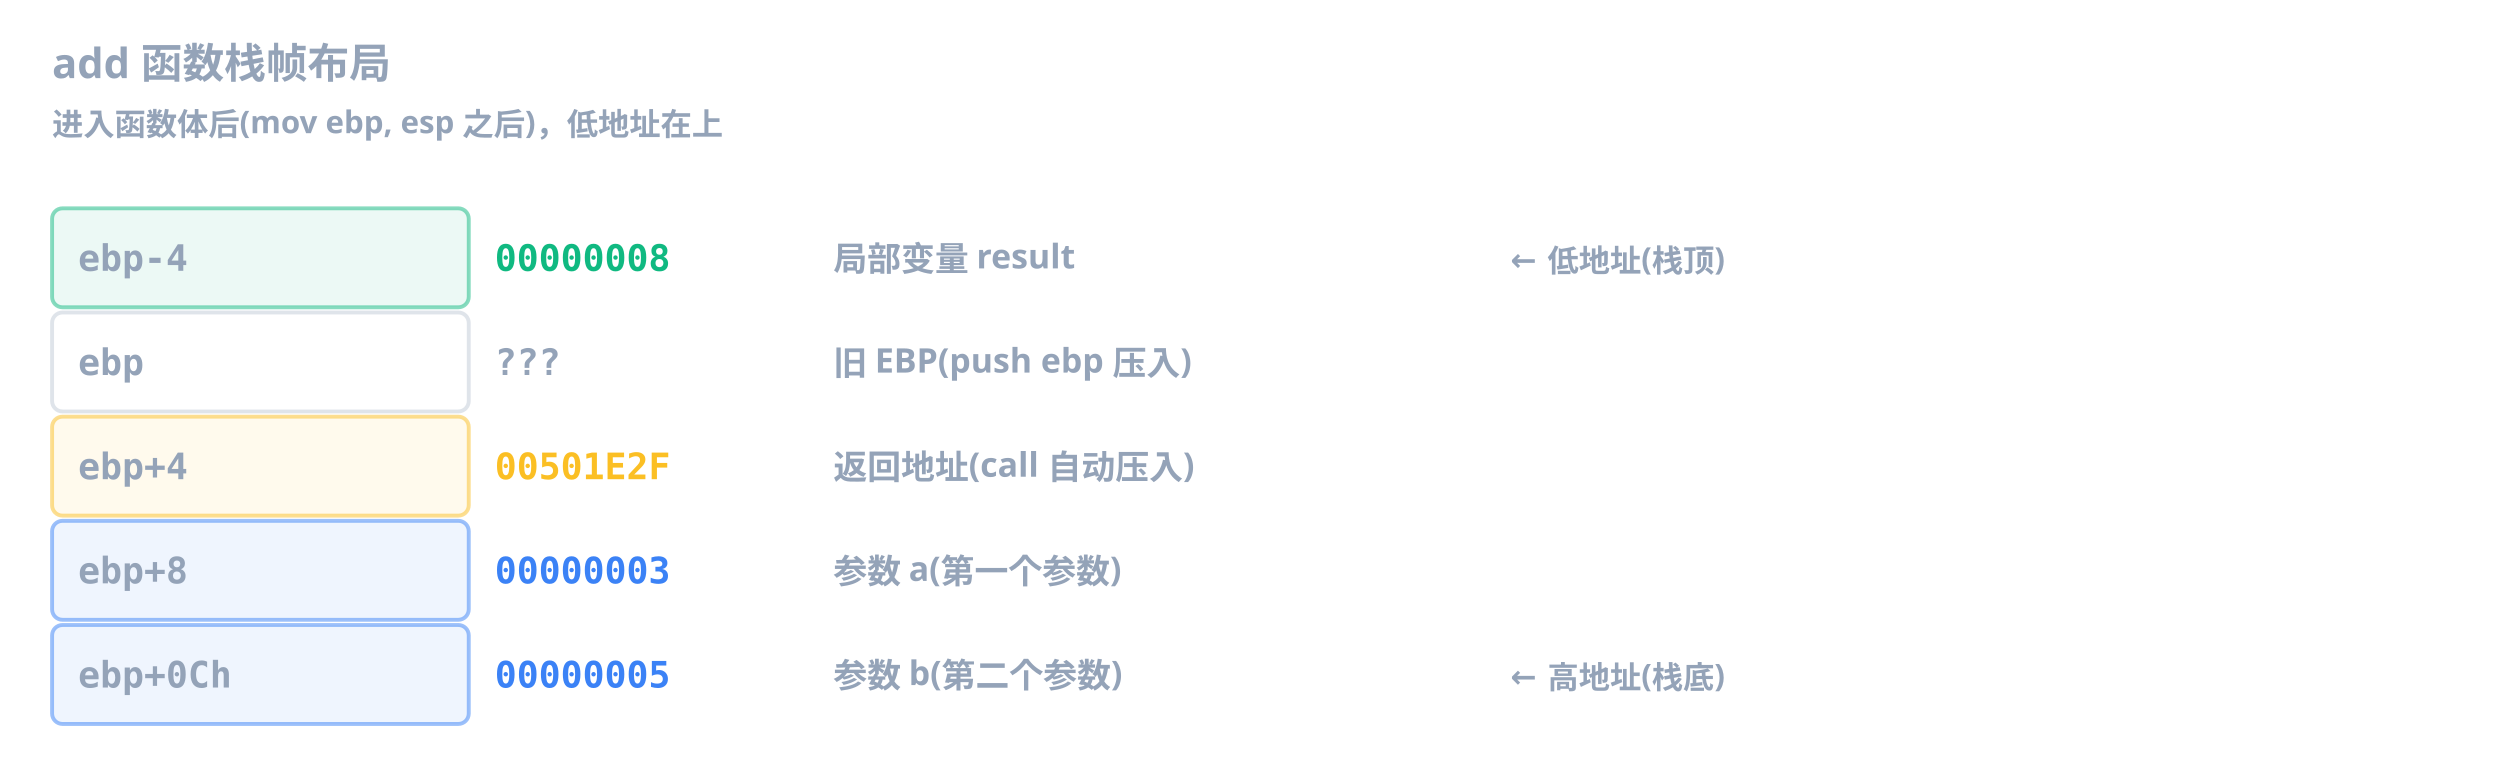
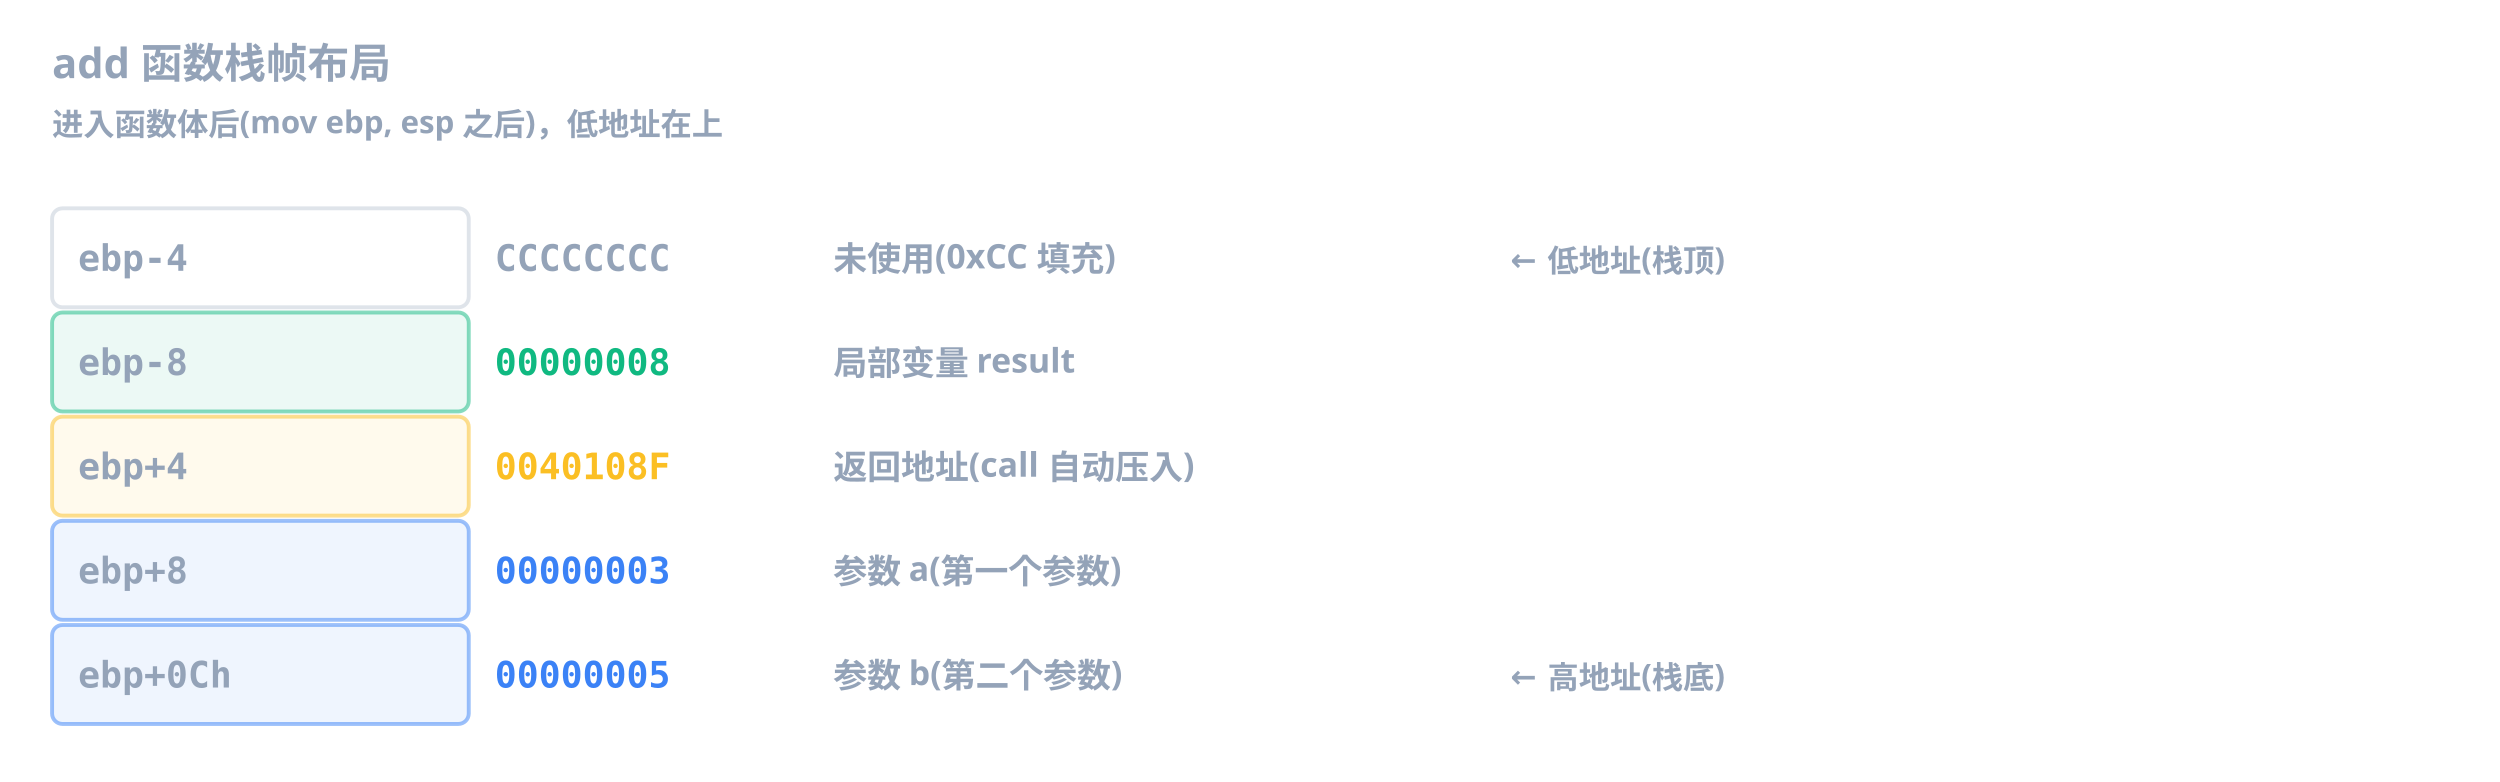
<svg xmlns="http://www.w3.org/2000/svg" viewBox="0 0 960 300" width="100%" height="100%" font-family="'Noto Sans SC','Microsoft YaHei','PingFang SC','Hiragino Sans GB',sans-serif" font-size="14">
  <text x="20" y="30" font-size="16" font-weight="bold" fill="#94a3b8">add 函数栈帧布局</text>
  <text x="20" y="52" font-size="12" fill="#94a3b8" font-weight="bold">进入函数体后(mov ebp, esp 之后)，低地址在上</text>
-   <rect x="20" y="80" width="160" height="38" rx="4" fill="#10b981" fill-opacity="0.08" stroke="#10b981" stroke-opacity="0.5" stroke-width="1.5" />
+   <rect x="20" y="80" width="160" height="38" rx="4" fill="none" stroke="#94a3b8" stroke-opacity="0.3" stroke-width="1.5" />
  <text x="30" y="104" font-family="monospace" font-size="14" font-weight="bold" fill="#94a3b8">ebp-4</text>
-   <text x="190" y="104" font-family="monospace" font-size="14" font-weight="bold" fill="#10b981">00000008</text>
-   <text x="320" y="104" font-size="13" font-weight="bold" fill="#94a3b8">局部变量 result</text>
+   <text x="190" y="104" font-family="monospace" font-size="14" font-weight="bold" fill="#94a3b8">CCCCCCCC</text>
+   <text x="320" y="104" font-size="13" font-weight="bold" fill="#94a3b8">未使用(0xCC 填充)</text>
  <text x="580" y="104" font-size="12" font-weight="bold" fill="#94a3b8">← 低地址(栈顶)</text>
-   <rect x="20" y="120" width="160" height="38" rx="4" fill="none" stroke="#94a3b8" stroke-opacity="0.3" stroke-width="1.5" />
-   <text x="30" y="144" font-family="monospace" font-size="14" font-weight="bold" fill="#94a3b8">ebp</text>
-   <text x="190" y="144" font-family="monospace" font-size="14" font-weight="bold" fill="#94a3b8">???</text>
-   <text x="320" y="144" font-size="13" font-weight="bold" fill="#94a3b8">旧 EBP(push ebp 压入)</text>
+   <rect x="20" y="120" width="160" height="38" rx="4" fill="#10b981" fill-opacity="0.08" stroke="#10b981" stroke-opacity="0.5" stroke-width="1.5" />
+   <text x="30" y="144" font-family="monospace" font-size="14" font-weight="bold" fill="#94a3b8">ebp-8</text>
+   <text x="190" y="144" font-family="monospace" font-size="14" font-weight="bold" fill="#10b981">00000008</text>
+   <text x="320" y="144" font-size="13" font-weight="bold" fill="#94a3b8">局部变量 result</text>
  <rect x="20" y="160" width="160" height="38" rx="4" fill="#fbbf24" fill-opacity="0.08" stroke="#fbbf24" stroke-opacity="0.5" stroke-width="1.5" />
  <text x="30" y="184" font-family="monospace" font-size="14" font-weight="bold" fill="#94a3b8">ebp+4</text>
-   <text x="190" y="184" font-family="monospace" font-size="14" font-weight="bold" fill="#fbbf24">00501E2F</text>
+   <text x="190" y="184" font-family="monospace" font-size="14" font-weight="bold" fill="#fbbf24">0040108F</text>
  <text x="320" y="184" font-size="13" font-weight="bold" fill="#94a3b8">返回地址(call 自动压入)</text>
  <rect x="20" y="200" width="160" height="38" rx="4" fill="#3b82f6" fill-opacity="0.08" stroke="#3b82f6" stroke-opacity="0.5" stroke-width="1.5" />
  <text x="30" y="224" font-family="monospace" font-size="14" font-weight="bold" fill="#94a3b8">ebp+8</text>
  <text x="190" y="224" font-family="monospace" font-size="14" font-weight="bold" fill="#3b82f6">00000003</text>
  <text x="320" y="224" font-size="13" font-weight="bold" fill="#94a3b8">参数 a(第一个参数)</text>
  <rect x="20" y="240" width="160" height="38" rx="4" fill="#3b82f6" fill-opacity="0.08" stroke="#3b82f6" stroke-opacity="0.5" stroke-width="1.5" />
  <text x="30" y="264" font-family="monospace" font-size="14" font-weight="bold" fill="#94a3b8">ebp+0Ch</text>
  <text x="190" y="264" font-family="monospace" font-size="14" font-weight="bold" fill="#3b82f6">00000005</text>
  <text x="320" y="264" font-size="13" font-weight="bold" fill="#94a3b8">参数 b(第二个参数)</text>
  <text x="580" y="264" font-size="12" font-weight="bold" fill="#94a3b8">← 高地址(栈底)</text>
</svg>
